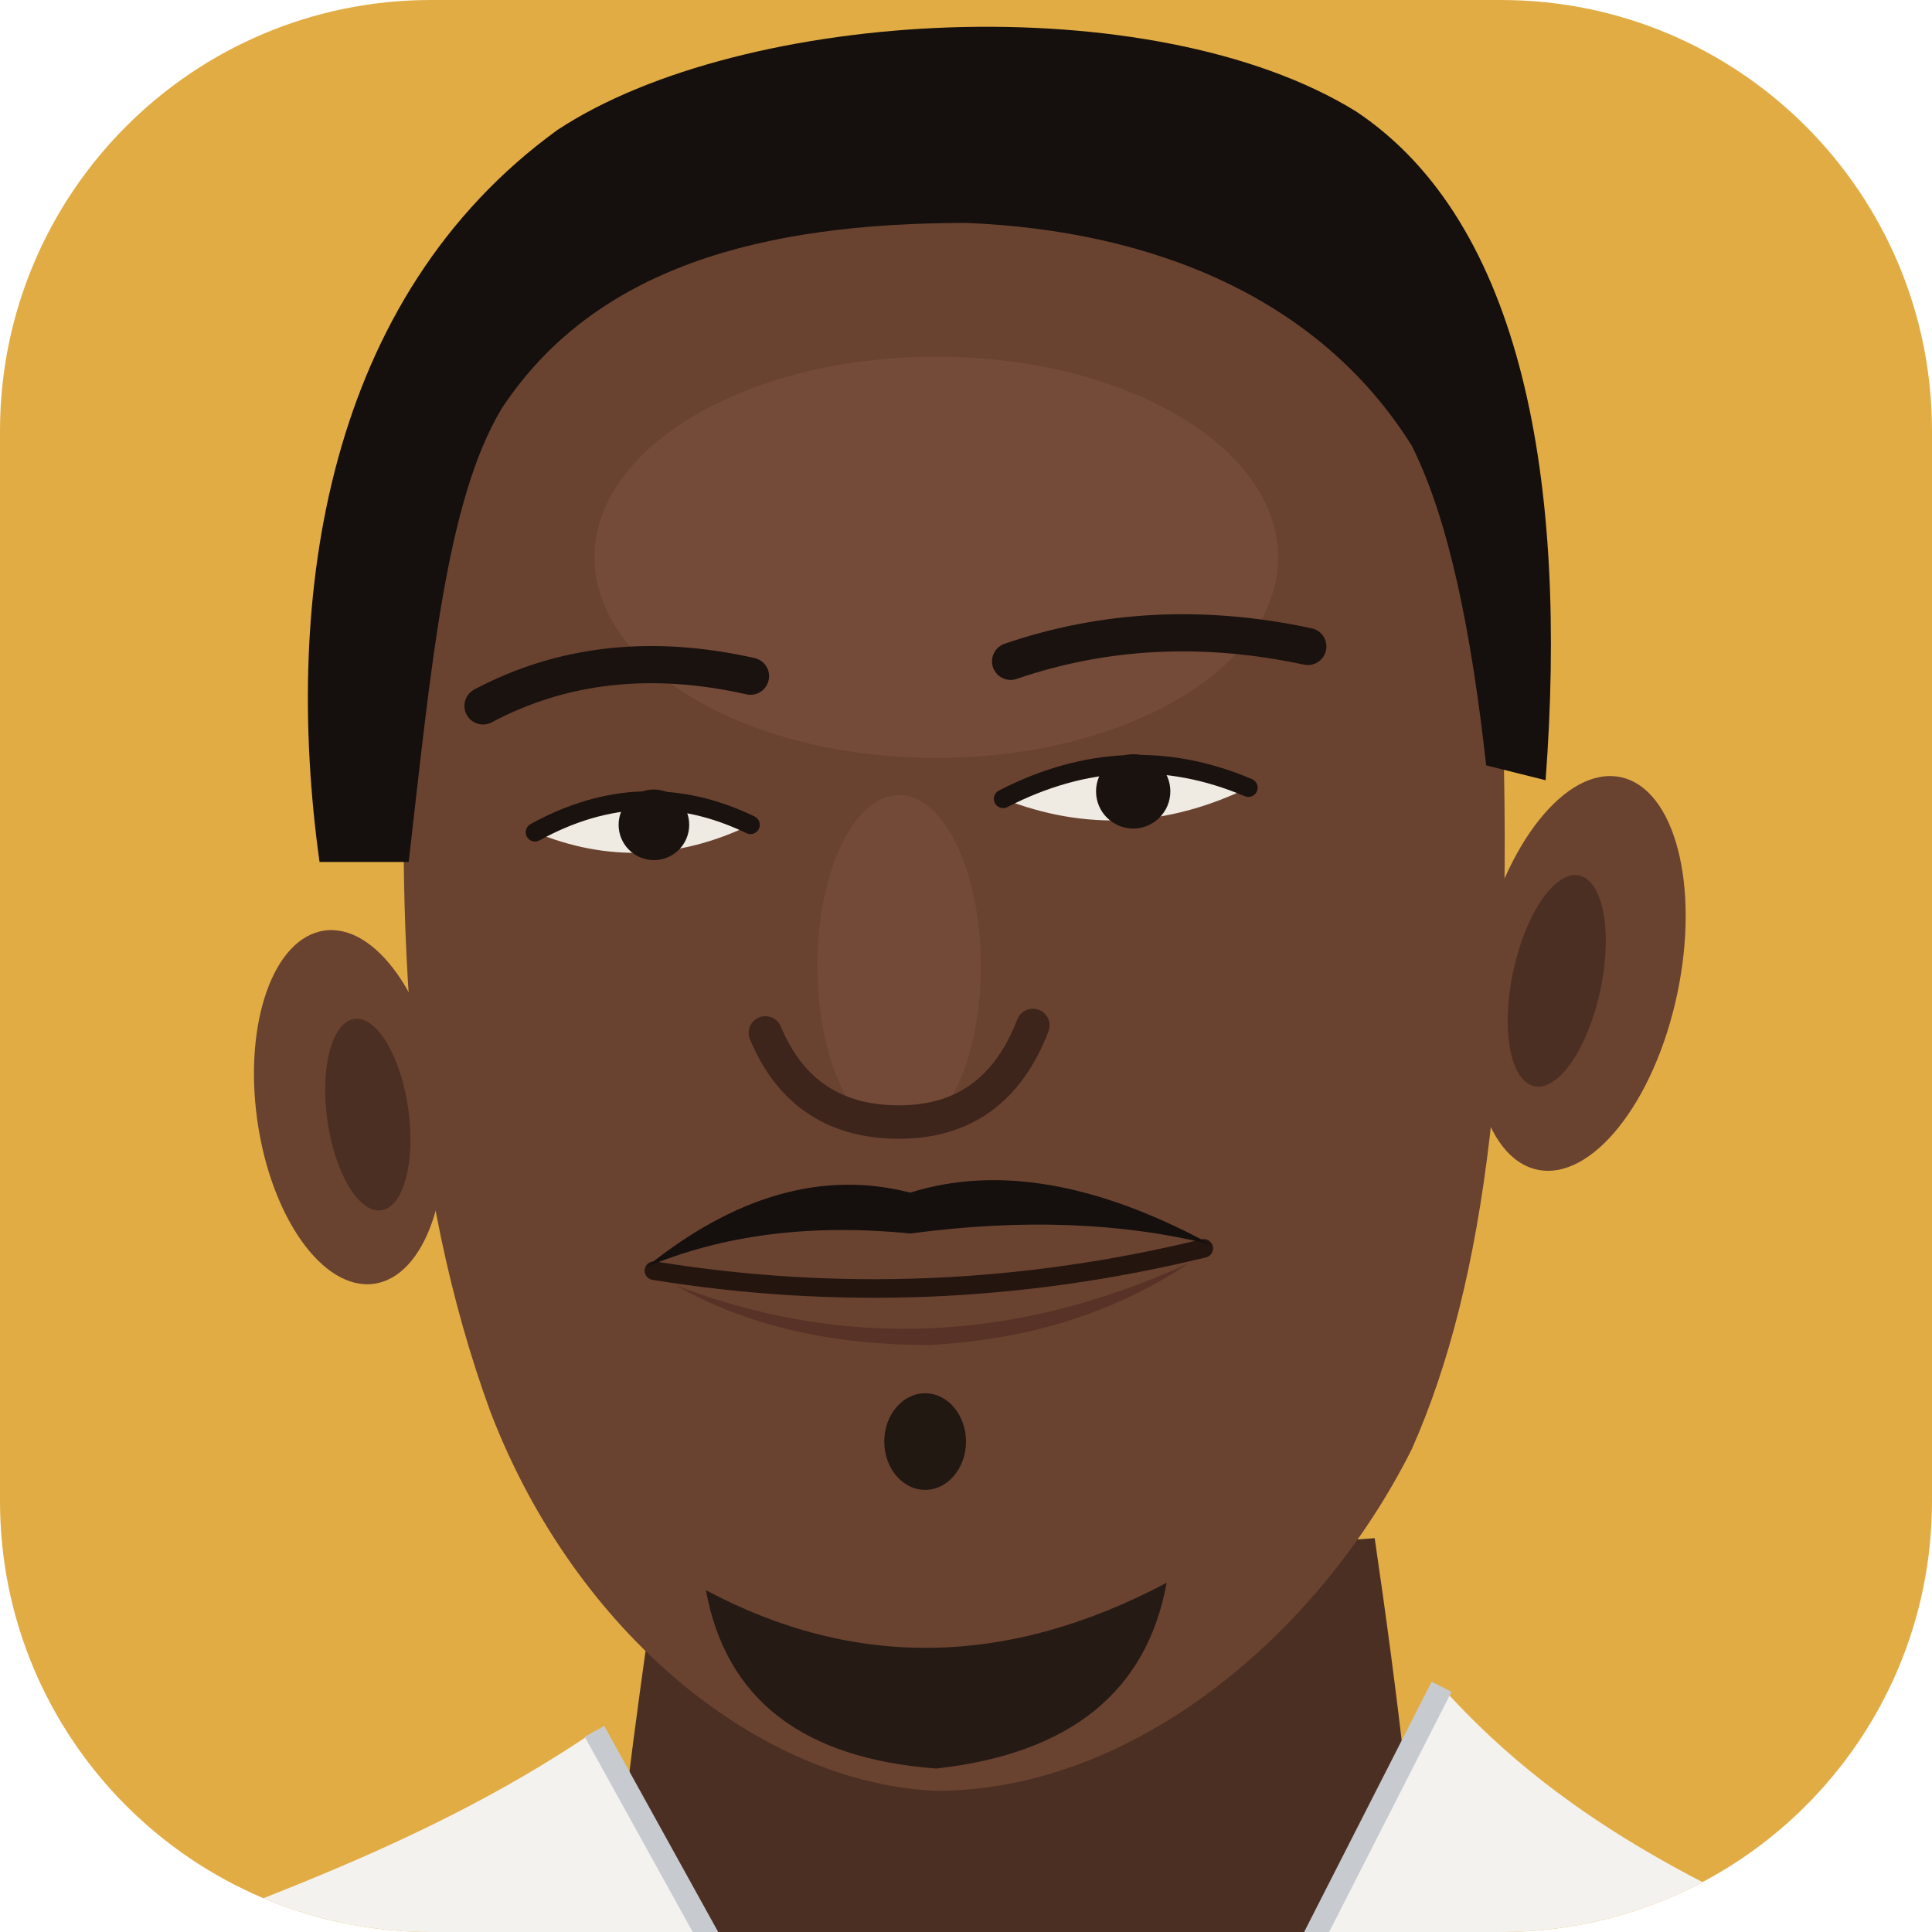
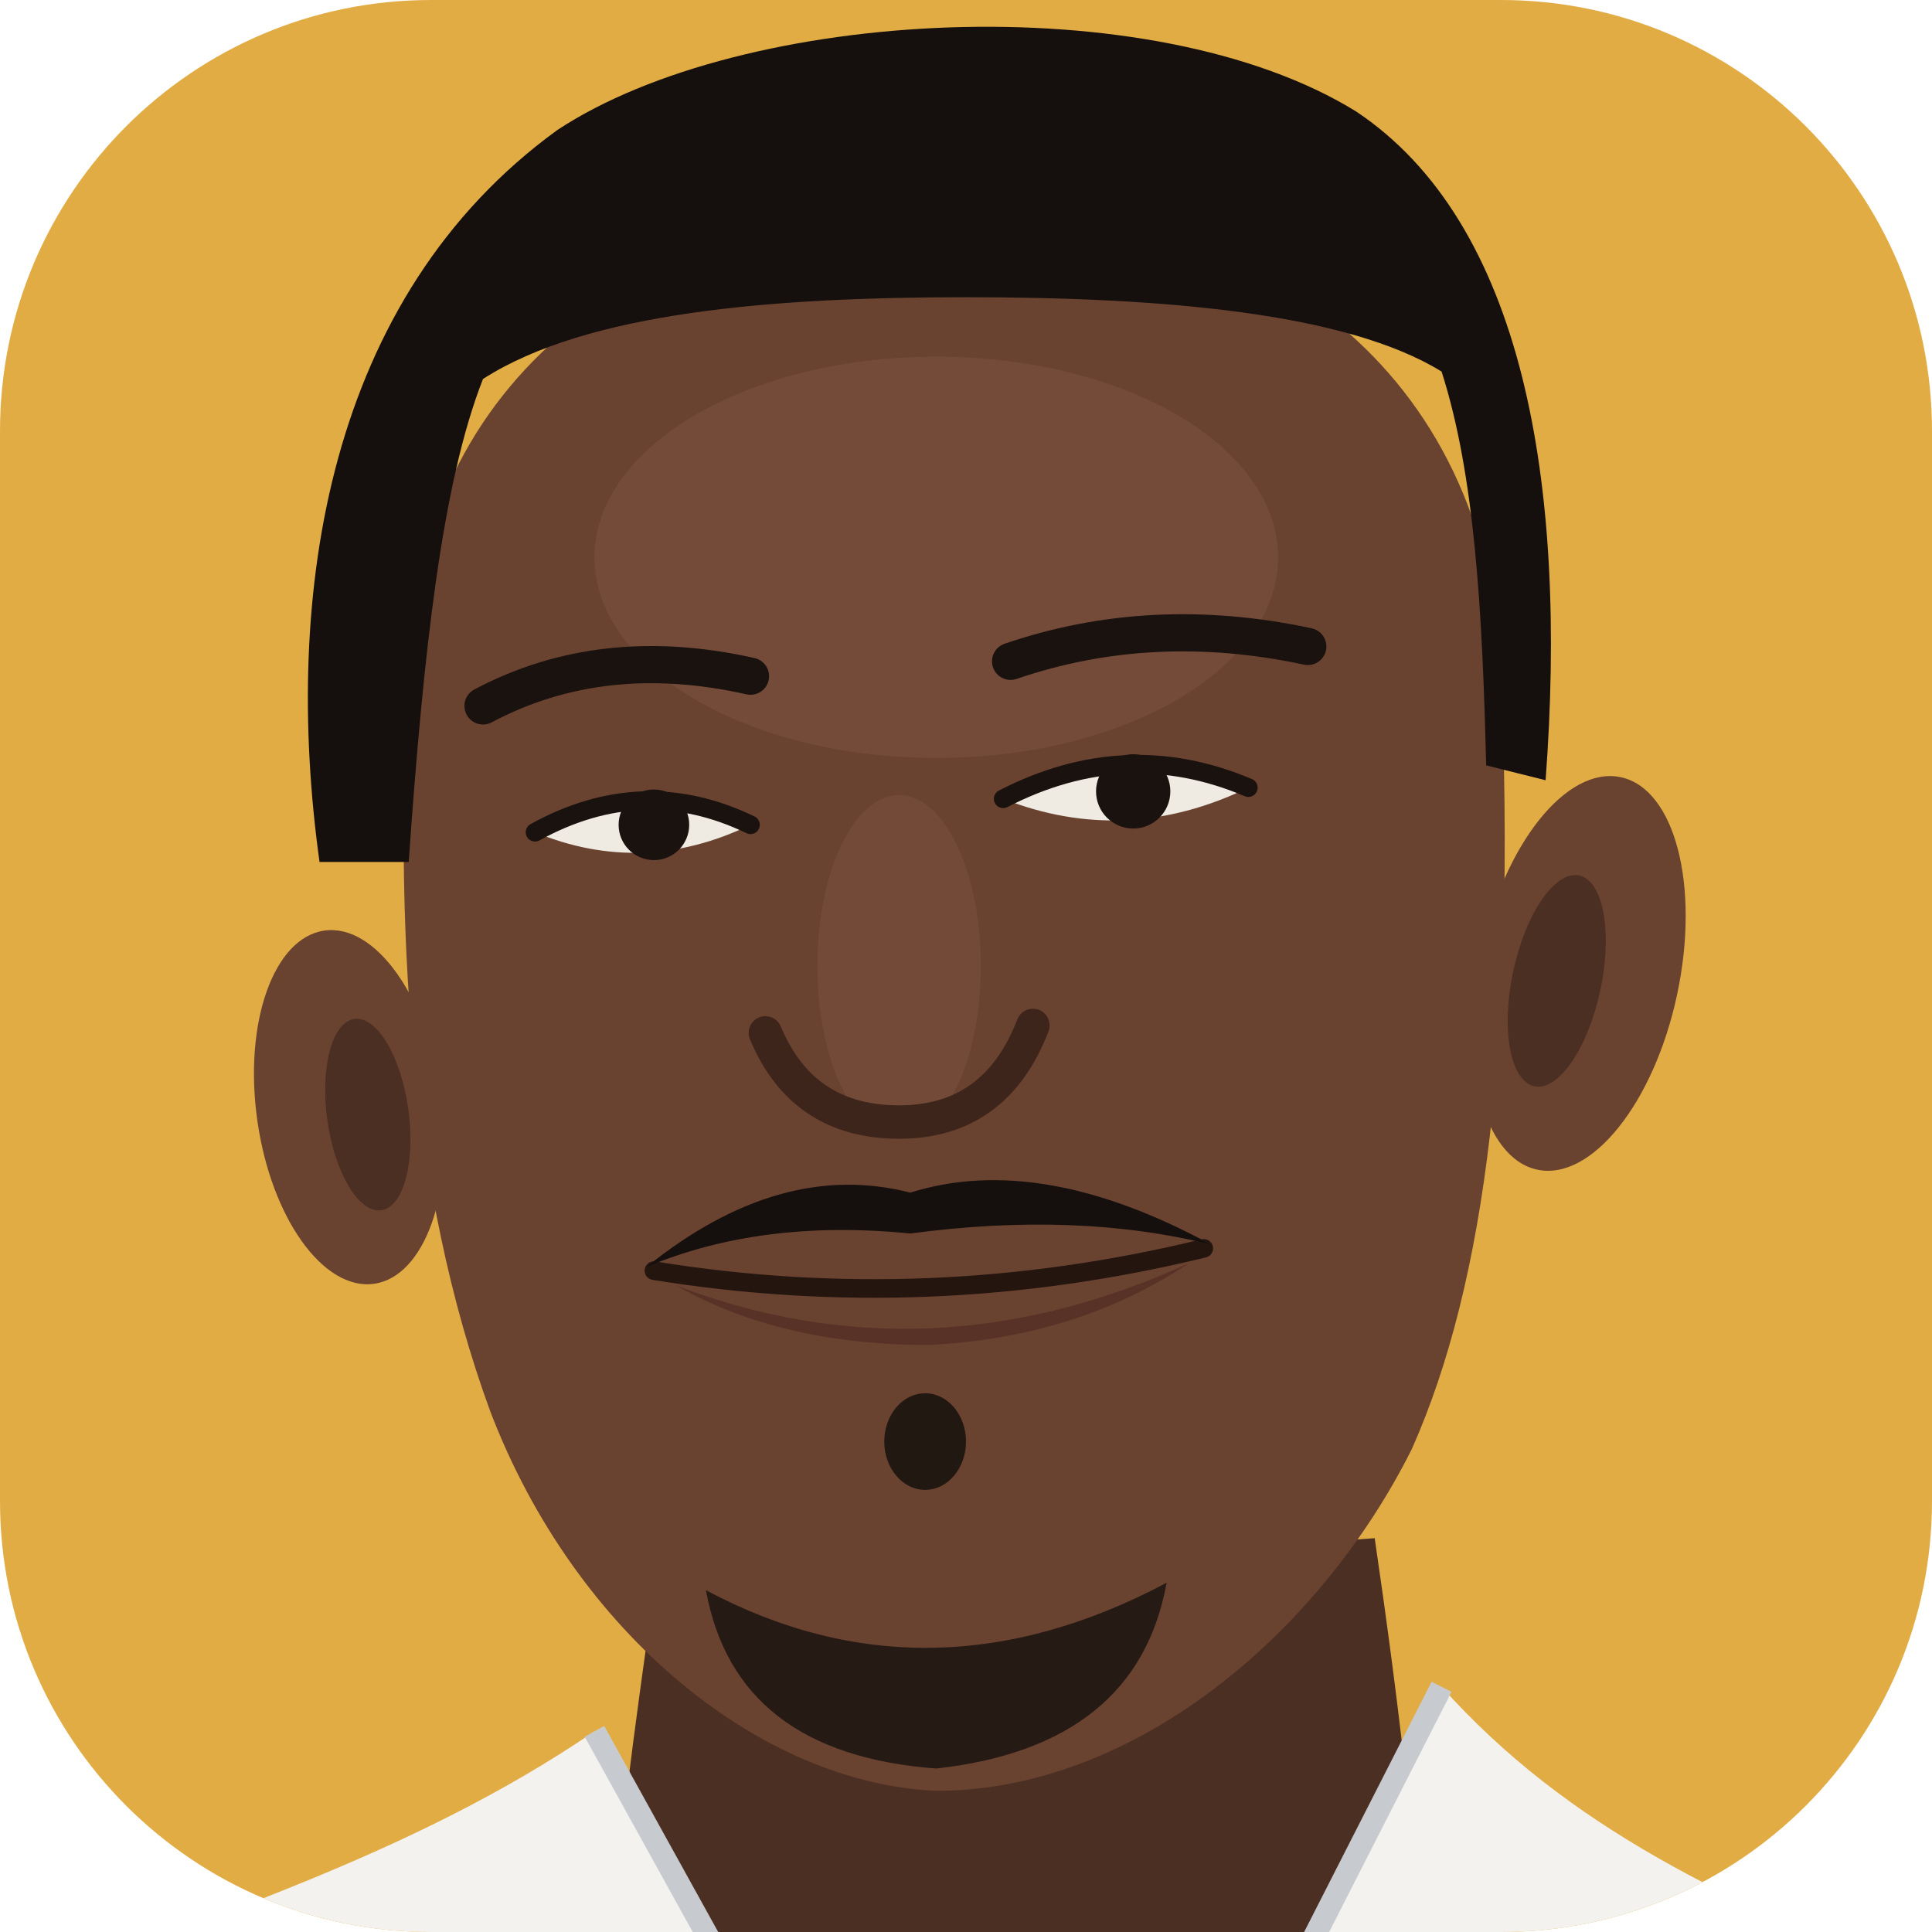
<svg xmlns="http://www.w3.org/2000/svg" viewBox="40 40 520 520">
  <defs>
    <clipPath id="tile">
      <rect x="40" y="40" width="520" height="520" rx="116" />
    </clipPath>
  </defs>
  <g clip-path="url(#tile)">
    <rect x="40" y="40" width="520" height="520" fill="#E2AC45" />
    <path d="M216 468 C 211 505, 206 535, 202 600 L 426 600 C 421 535, 416 495, 410 454 Z" fill="#4C2F23" />
    <path d="M40 600 L40 578 C 95 556, 150 540, 200 506 L 252 600 Z" fill="#F4F2EE" />
    <path d="M560 600 L560 574 C 505 552, 462 532, 428 494 L 374 600 Z" fill="#F4F2EE" />
    <path d="M200 506 L 252 600 M428 494 L 374 600" stroke="#C7CBD0" stroke-width="6" fill="none" />
    <ellipse cx="134" cy="338" rx="25" ry="48" transform="rotate(-8 134 338)" fill="#6A4230" />
    <ellipse cx="139" cy="340" rx="11" ry="26" transform="rotate(-8 139 340)" fill="#4C2F23" />
    <ellipse cx="465" cy="302" rx="27" ry="54" transform="rotate(12 465 302)" fill="#6A4230" />
    <ellipse cx="459" cy="304" rx="12" ry="29" transform="rotate(12 459 304)" fill="#4C2F23" />
    <path d="M150 215 C 146 290, 150 360, 172 420 C 195 480, 245 520, 292 522 C 345 522, 395 480, 420 430 C 440 385, 448 320, 444 220 C 440 140, 380 95, 300 95 C 215 95, 155 140, 150 215 Z" fill="#6A4230" />
    <ellipse cx="292" cy="190" rx="92" ry="54" fill="#7C5140" opacity=".55" />
    <ellipse cx="282" cy="300" rx="22" ry="46" fill="#7C5140" opacity=".5" />
-     <path d="M126 272 C 116 200, 128 120, 190 75 C 240 42, 350 36, 405 70 C 450 100, 462 170, 456 250 L 440 246 C 436 210, 430 180, 420 160 C 395 120, 350 102, 300 100 C 245 100, 200 112, 175 150 C 160 175, 156 220, 150 272 Z" fill="#15100D" />
+     <path d="M126 272 C 116 200, 128 120, 190 75 C 240 42, 350 36, 405 70 C 450 100, 462 170, 456 250 L 440 246 C 439 205, 437 168, 428 140 C 402 124, 352 120, 300 120 C 248 120, 198 124, 170 142 C 159 170, 154 215, 150 272 Z" fill="#15100D" />
    <path d="M170 230 Q 202 213 242 222" stroke="#1A120E" stroke-width="10" stroke-linecap="round" fill="none" />
    <path d="M312 218 Q 350 205 392 214" stroke="#1A120E" stroke-width="10" stroke-linecap="round" fill="none" />
    <path d="M184 264 Q 213 248 242 262 Q 213 276 184 264 Z" fill="#EFEAE2" />
    <circle cx="216" cy="262" r="9.5" fill="#1A120E" />
    <path d="M184 264 Q 213 248 242 262" stroke="#1A120E" stroke-width="5" stroke-linecap="round" fill="none" />
    <path d="M310 255 Q 343 238 376 252 Q 343 268 310 255 Z" fill="#EFEAE2" />
    <circle cx="345" cy="253" r="10" fill="#1A120E" />
    <path d="M310 255 Q 343 238 376 252" stroke="#1A120E" stroke-width="5" stroke-linecap="round" fill="none" />
    <path d="M246 318 Q 256 342 282 342 Q 308 342 318 316" stroke="#3E251B" stroke-width="9" stroke-linecap="round" fill="none" />
    <path d="M222 386 Q 290 412 360 380 Q 330 400 290 402 Q 250 402 222 386 Z" fill="#583226" />
    <path d="M216 382 Q 290 394 364 376" stroke="#24150F" stroke-width="5" stroke-linecap="round" fill="none" />
    <path d="M214 381 Q 250 352 285 361 Q 320 350 366 375 Q 330 366 285 372 Q 245 368 214 381 Z" fill="#15100D" />
    <ellipse cx="289" cy="428" rx="11" ry="13" fill="#15100D" opacity=".85" />
    <path d="M230 468 Q 290 500 354 466 Q 346 510 292 516 Q 238 512 230 468 Z" fill="#15100D" opacity=".8" />
  </g>
</svg>
